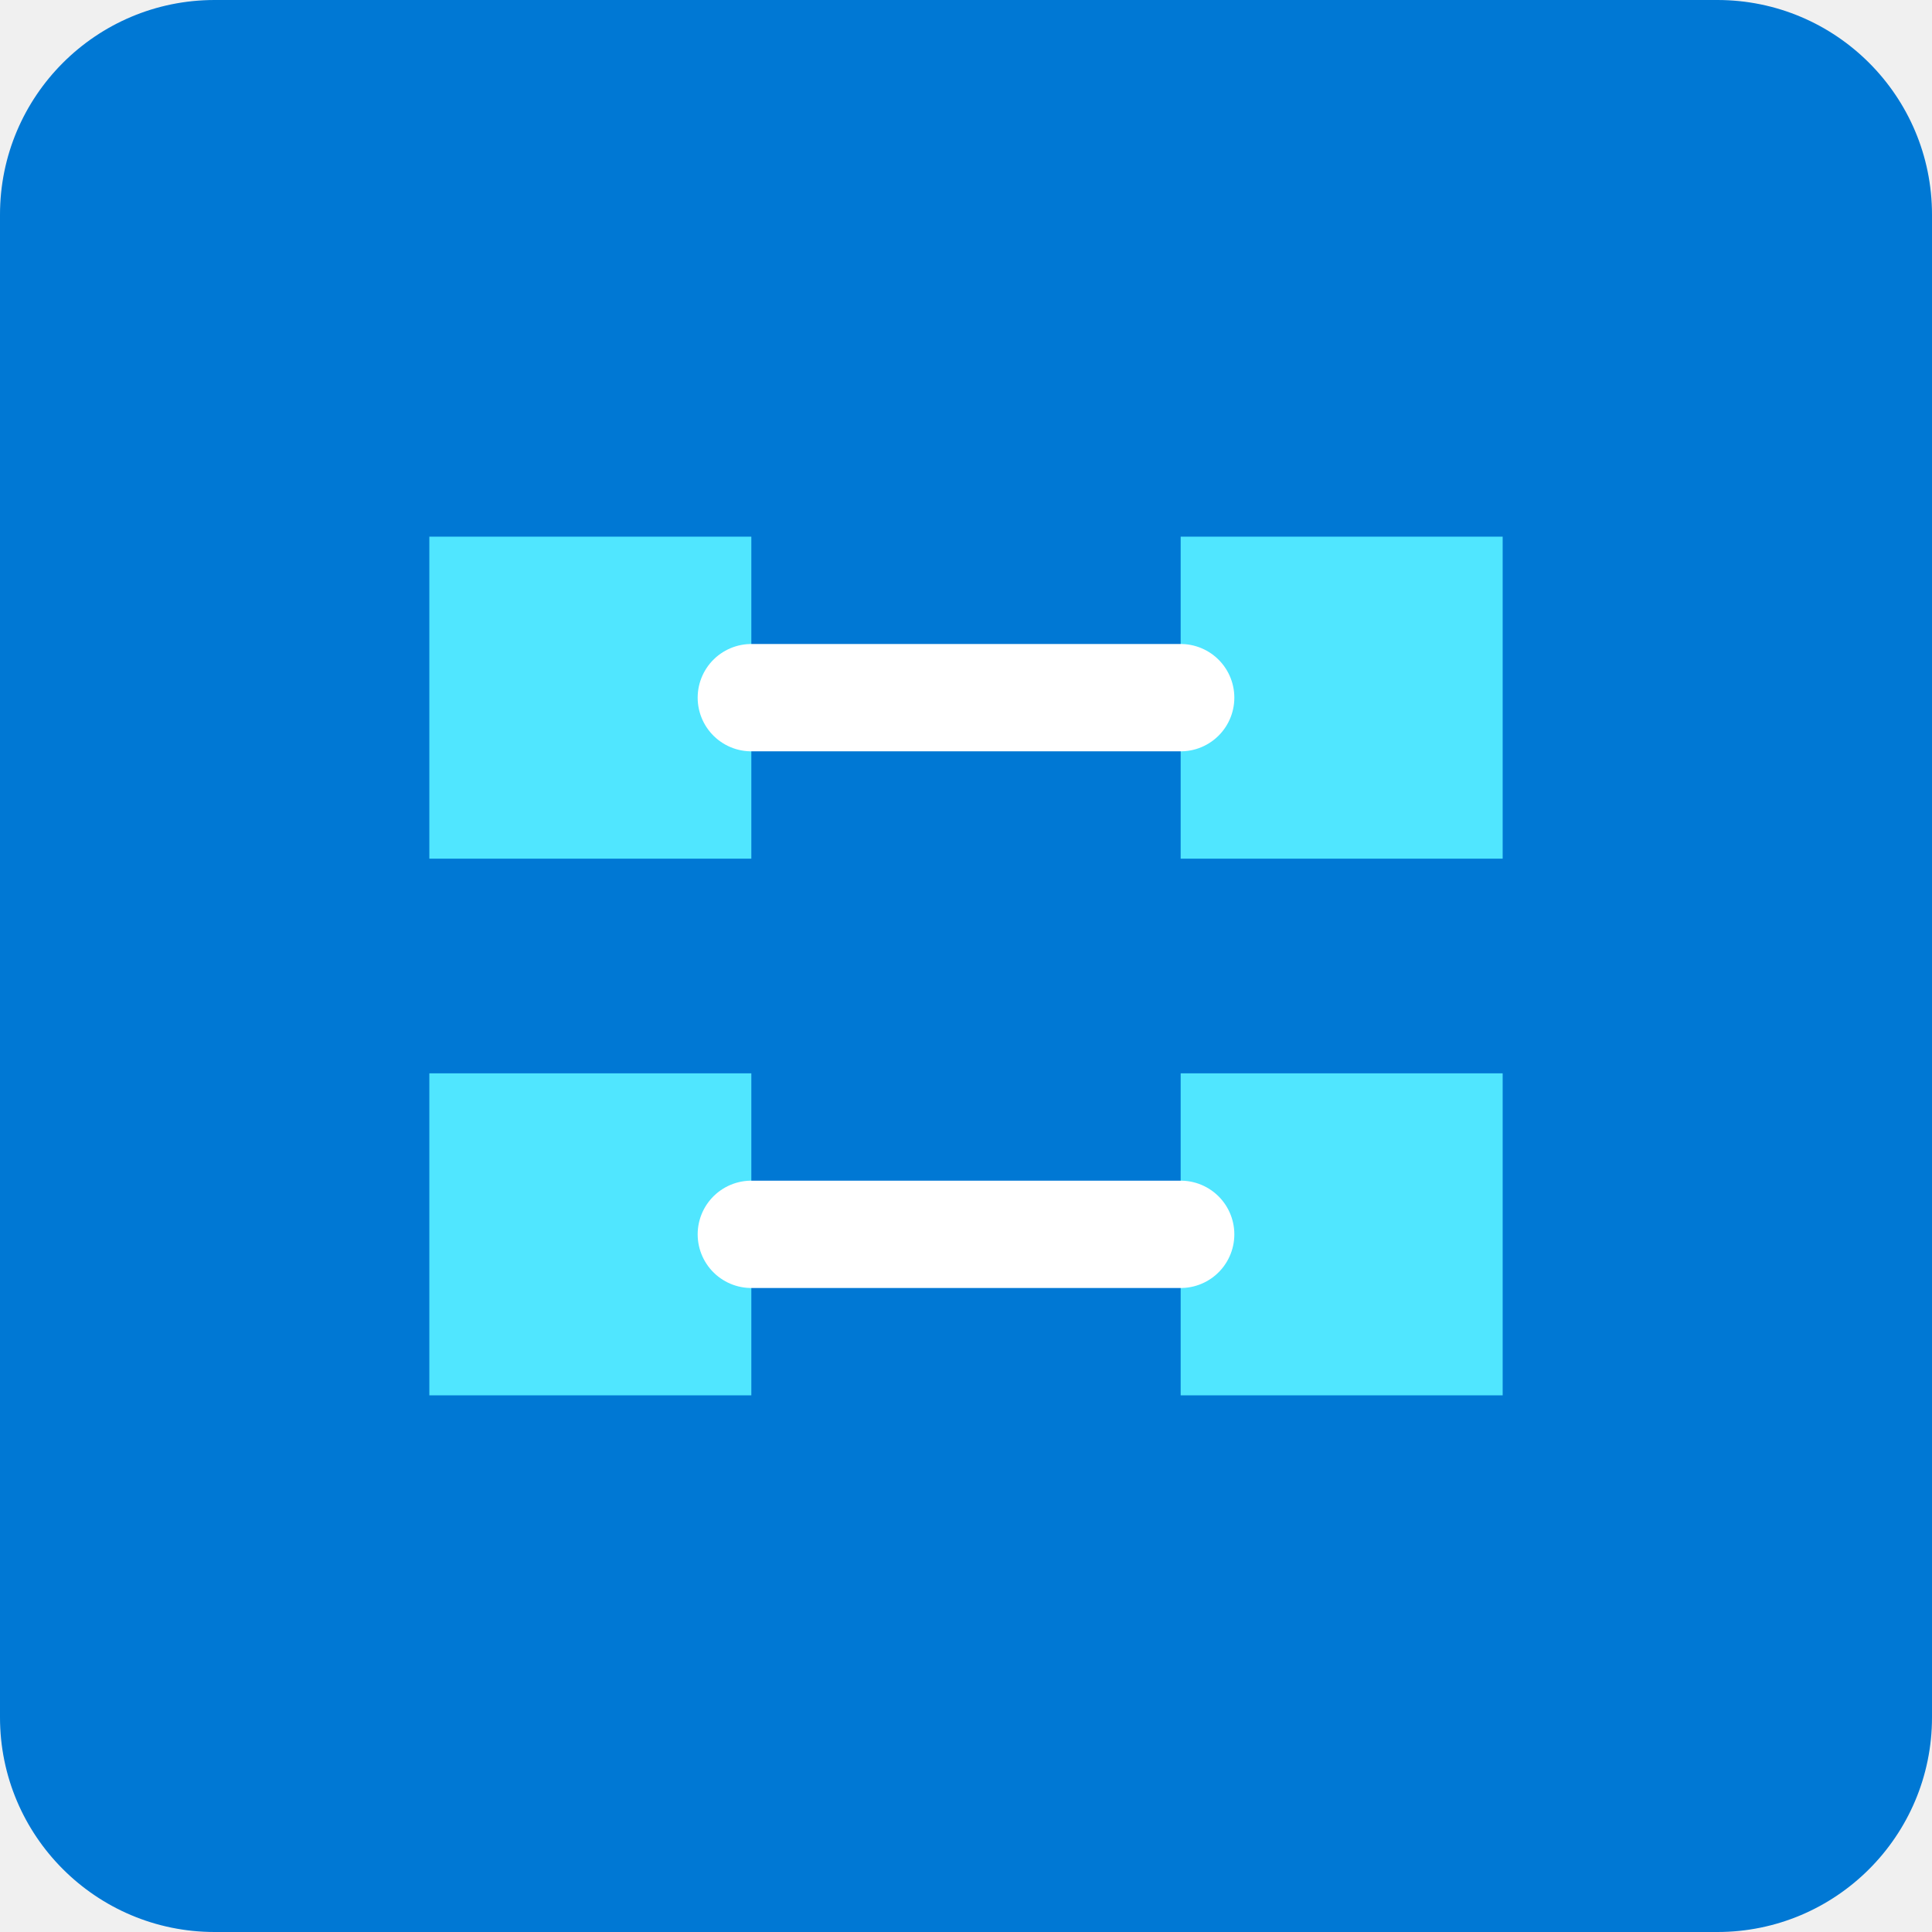
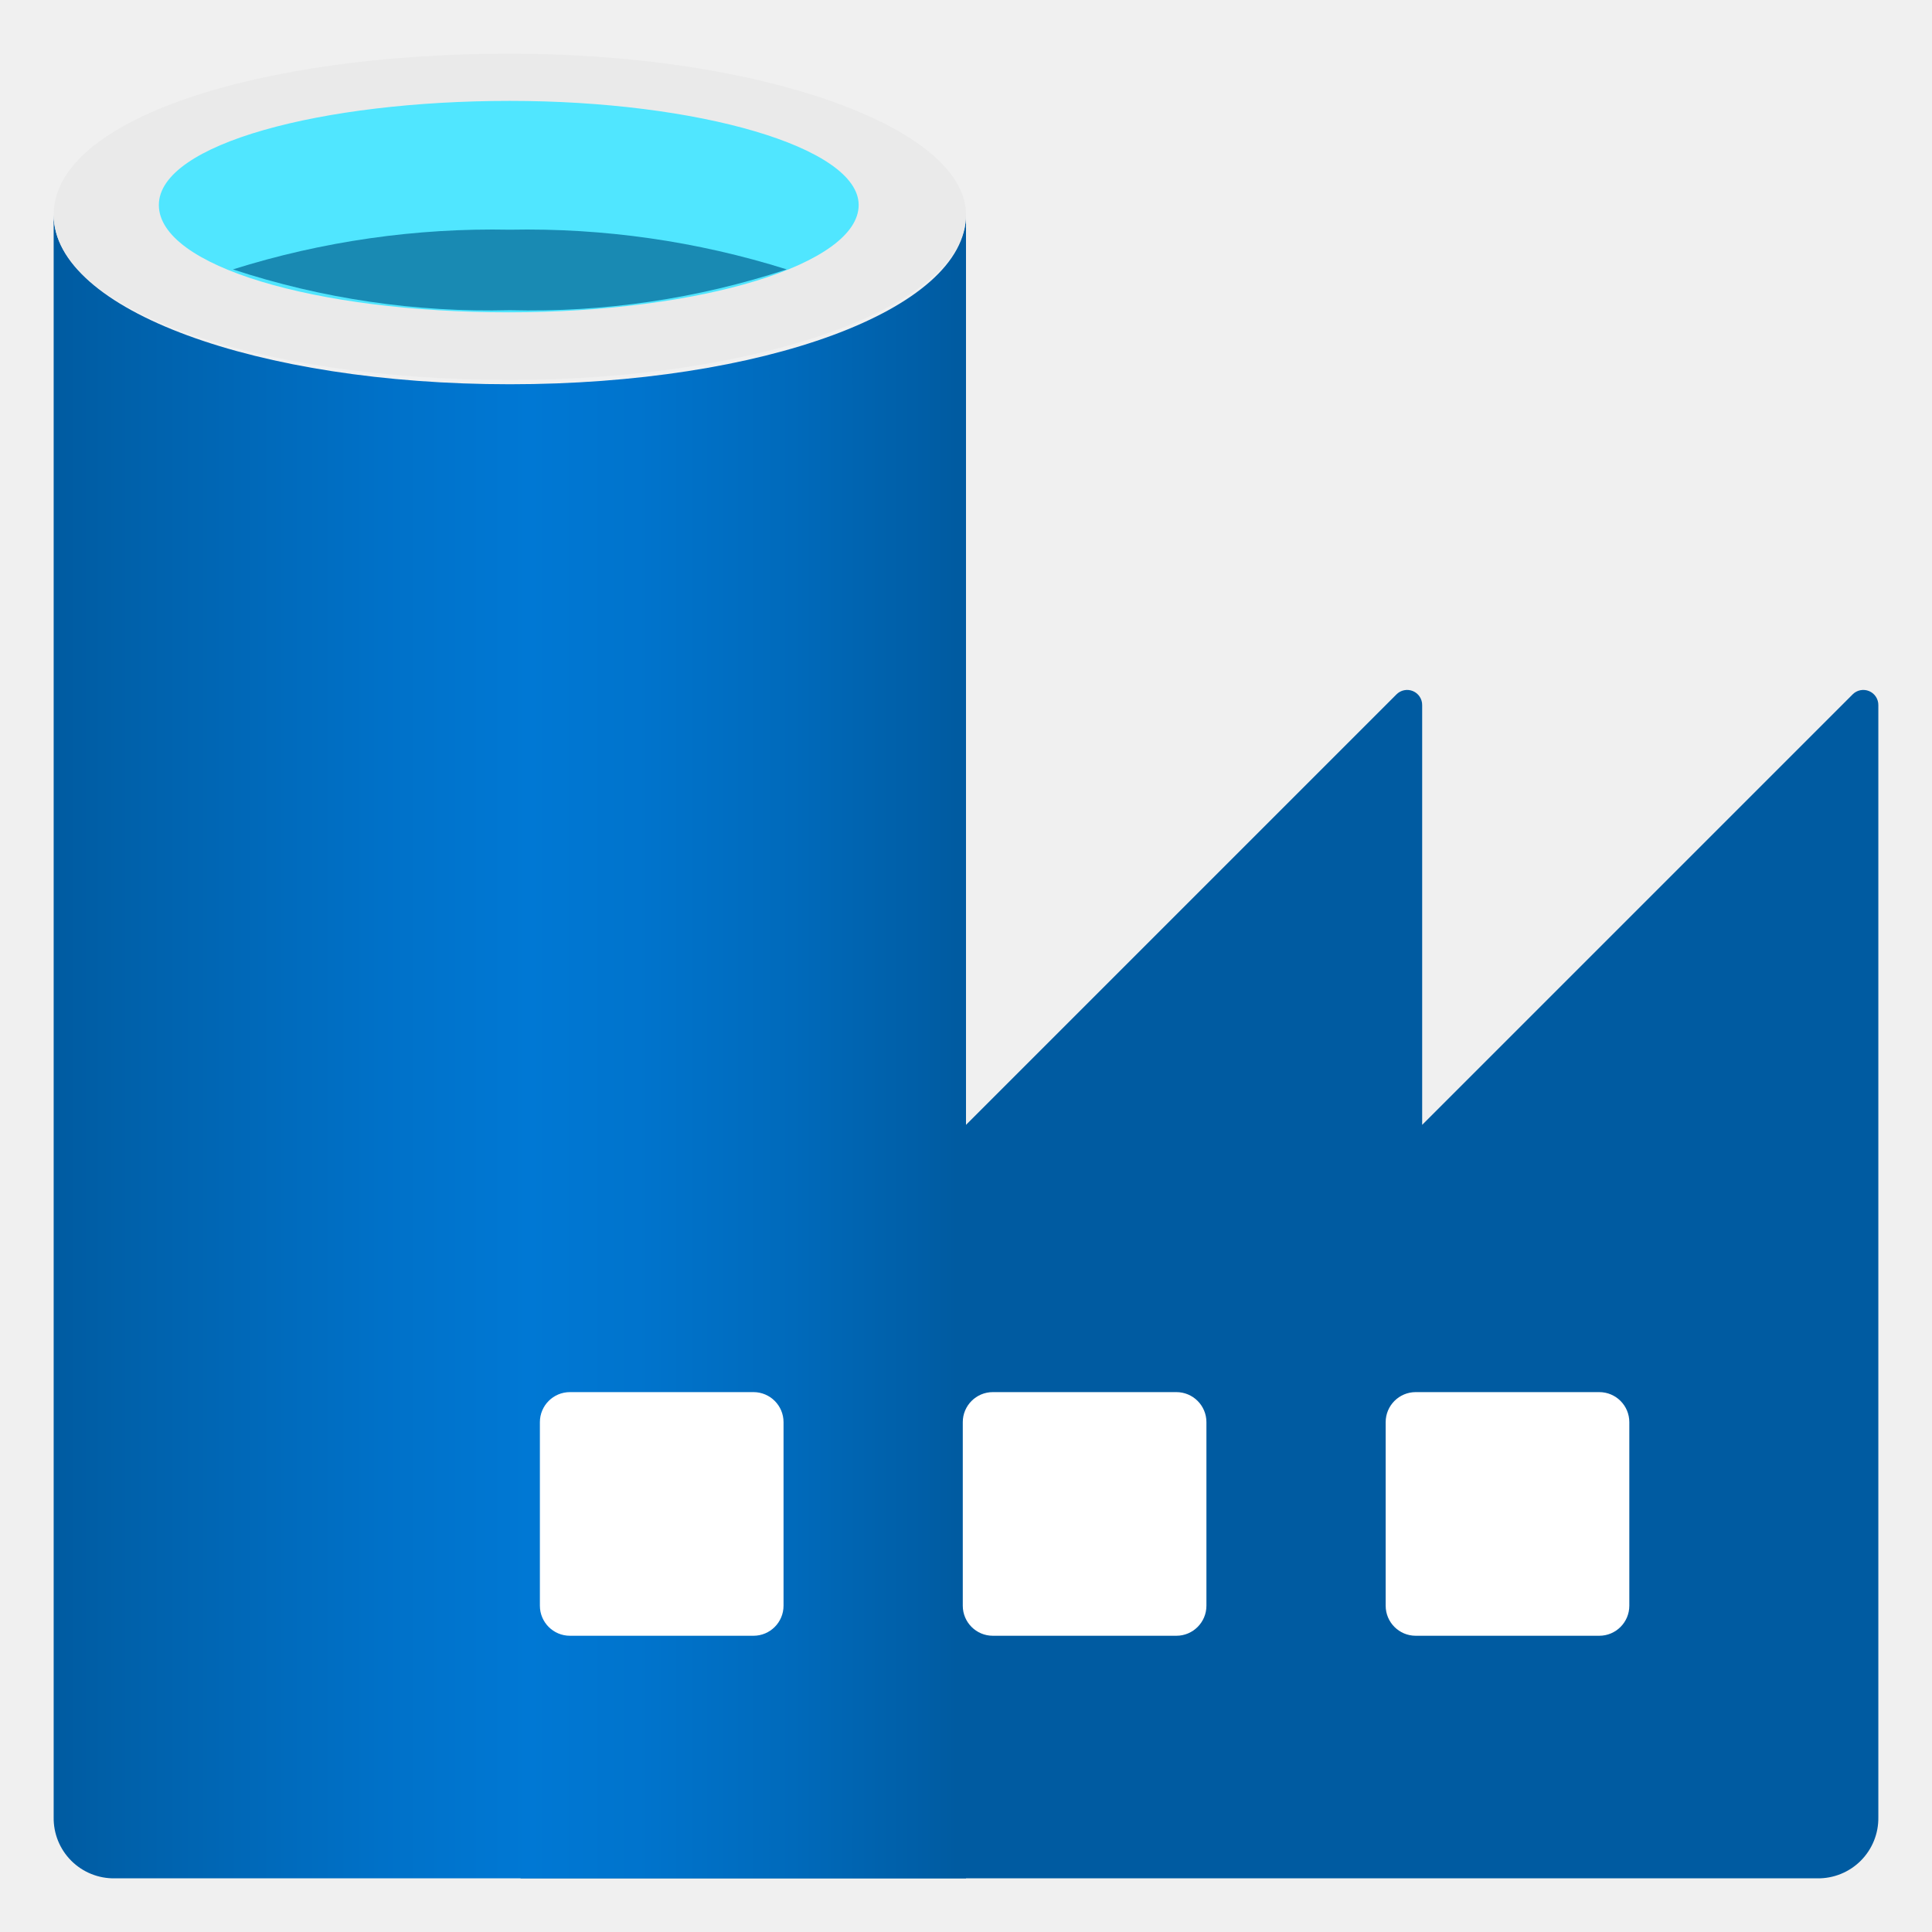
- <svg xmlns="http://www.w3.org/2000/svg" width="18" height="18" viewBox="0 0 18 18">
-   <rect width="18" height="18" rx="2" fill="#0078D4" />
-   <path d="M4 5h3v3H4V5zm0 5h3v3H4v-3zm7-5h3v3h-3V5zm0 5h3v3h-3v-3z" fill="#50E6FF" />
-   <path d="M7 6.5h4M7 11.5h4" stroke="#FFF" stroke-width="1" stroke-linecap="round" />
+ <svg xmlns="http://www.w3.org/2000/svg" id="f9ed9690-6753-43a7-8b32-d66ac7b8a99a" width="18" height="18" viewBox="0 0 18 18">
+   <defs>
+     <linearGradient id="f710a364-083f-494c-9d96-89b92ee2d5a8" x1="0.5" y1="9.77" x2="9" y2="9.77" gradientUnits="userSpaceOnUse">
+       <stop offset="0" stop-color="#005ba1" />
+       <stop offset="0.07" stop-color="#0060a9" />
+       <stop offset="0.36" stop-color="#0071c8" />
+       <stop offset="0.52" stop-color="#0078d4" />
+       <stop offset="0.64" stop-color="#0074cd" />
+       <stop offset="0.81" stop-color="#006abb" />
+       <stop offset="0.99" stop-color="#005ba1" />
+     </linearGradient>
+   </defs>
+   <g>
+     <path d="M13.25,10.48V6.57a.14.14,0,0,0-.24-.1l-4,4L4.85,14.63V17.5H16.93a.56.56,0,0,0,.57-.57V6.57a.14.14,0,0,0-.24-.1Z" fill="#005ba1" />
+     <path d="M4.75,3.58C2.4,3.58.5,2.89.5,2V7.67h0v9.26a.56.56,0,0,0,.57.57H9V2C9,2.89,7.1,3.58,4.75,3.58Z" fill="url(#f710a364-083f-494c-9d96-89b92ee2d5a8)" />
+     <rect x="12.91" y="12.97" width="2.27" height="2.27" rx="0.28" fill="#fff" />
+     <rect x="8.97" y="12.97" width="2.27" height="2.27" rx="0.28" fill="#fff" />
+     <rect x="5.03" y="12.97" width="2.27" height="2.27" rx="0.28" fill="#fff" />
+     <path d="M9,2c0,.85-1.9,1.54-4.25,1.54S.5,2.89.5,2,2.4.5,4.75.5,9,1.19,9,2" fill="#eaeaea" />
+     <path d="M8,1.91c0,.55-1.46,1-3.26,1s-3.26-.43-3.26-1S3,.94,4.75.94,8,1.37,8,1.91" fill="#50e6ff" />
+     <path d="M4.75,2.14a8.07,8.07,0,0,0-2.58.37,7.64,7.64,0,0,0,2.58.38,7.64,7.64,0,0,0,2.58-.38A8.07,8.07,0,0,0,4.75,2.14Z" fill="#198ab3" />
+   </g>
</svg>
